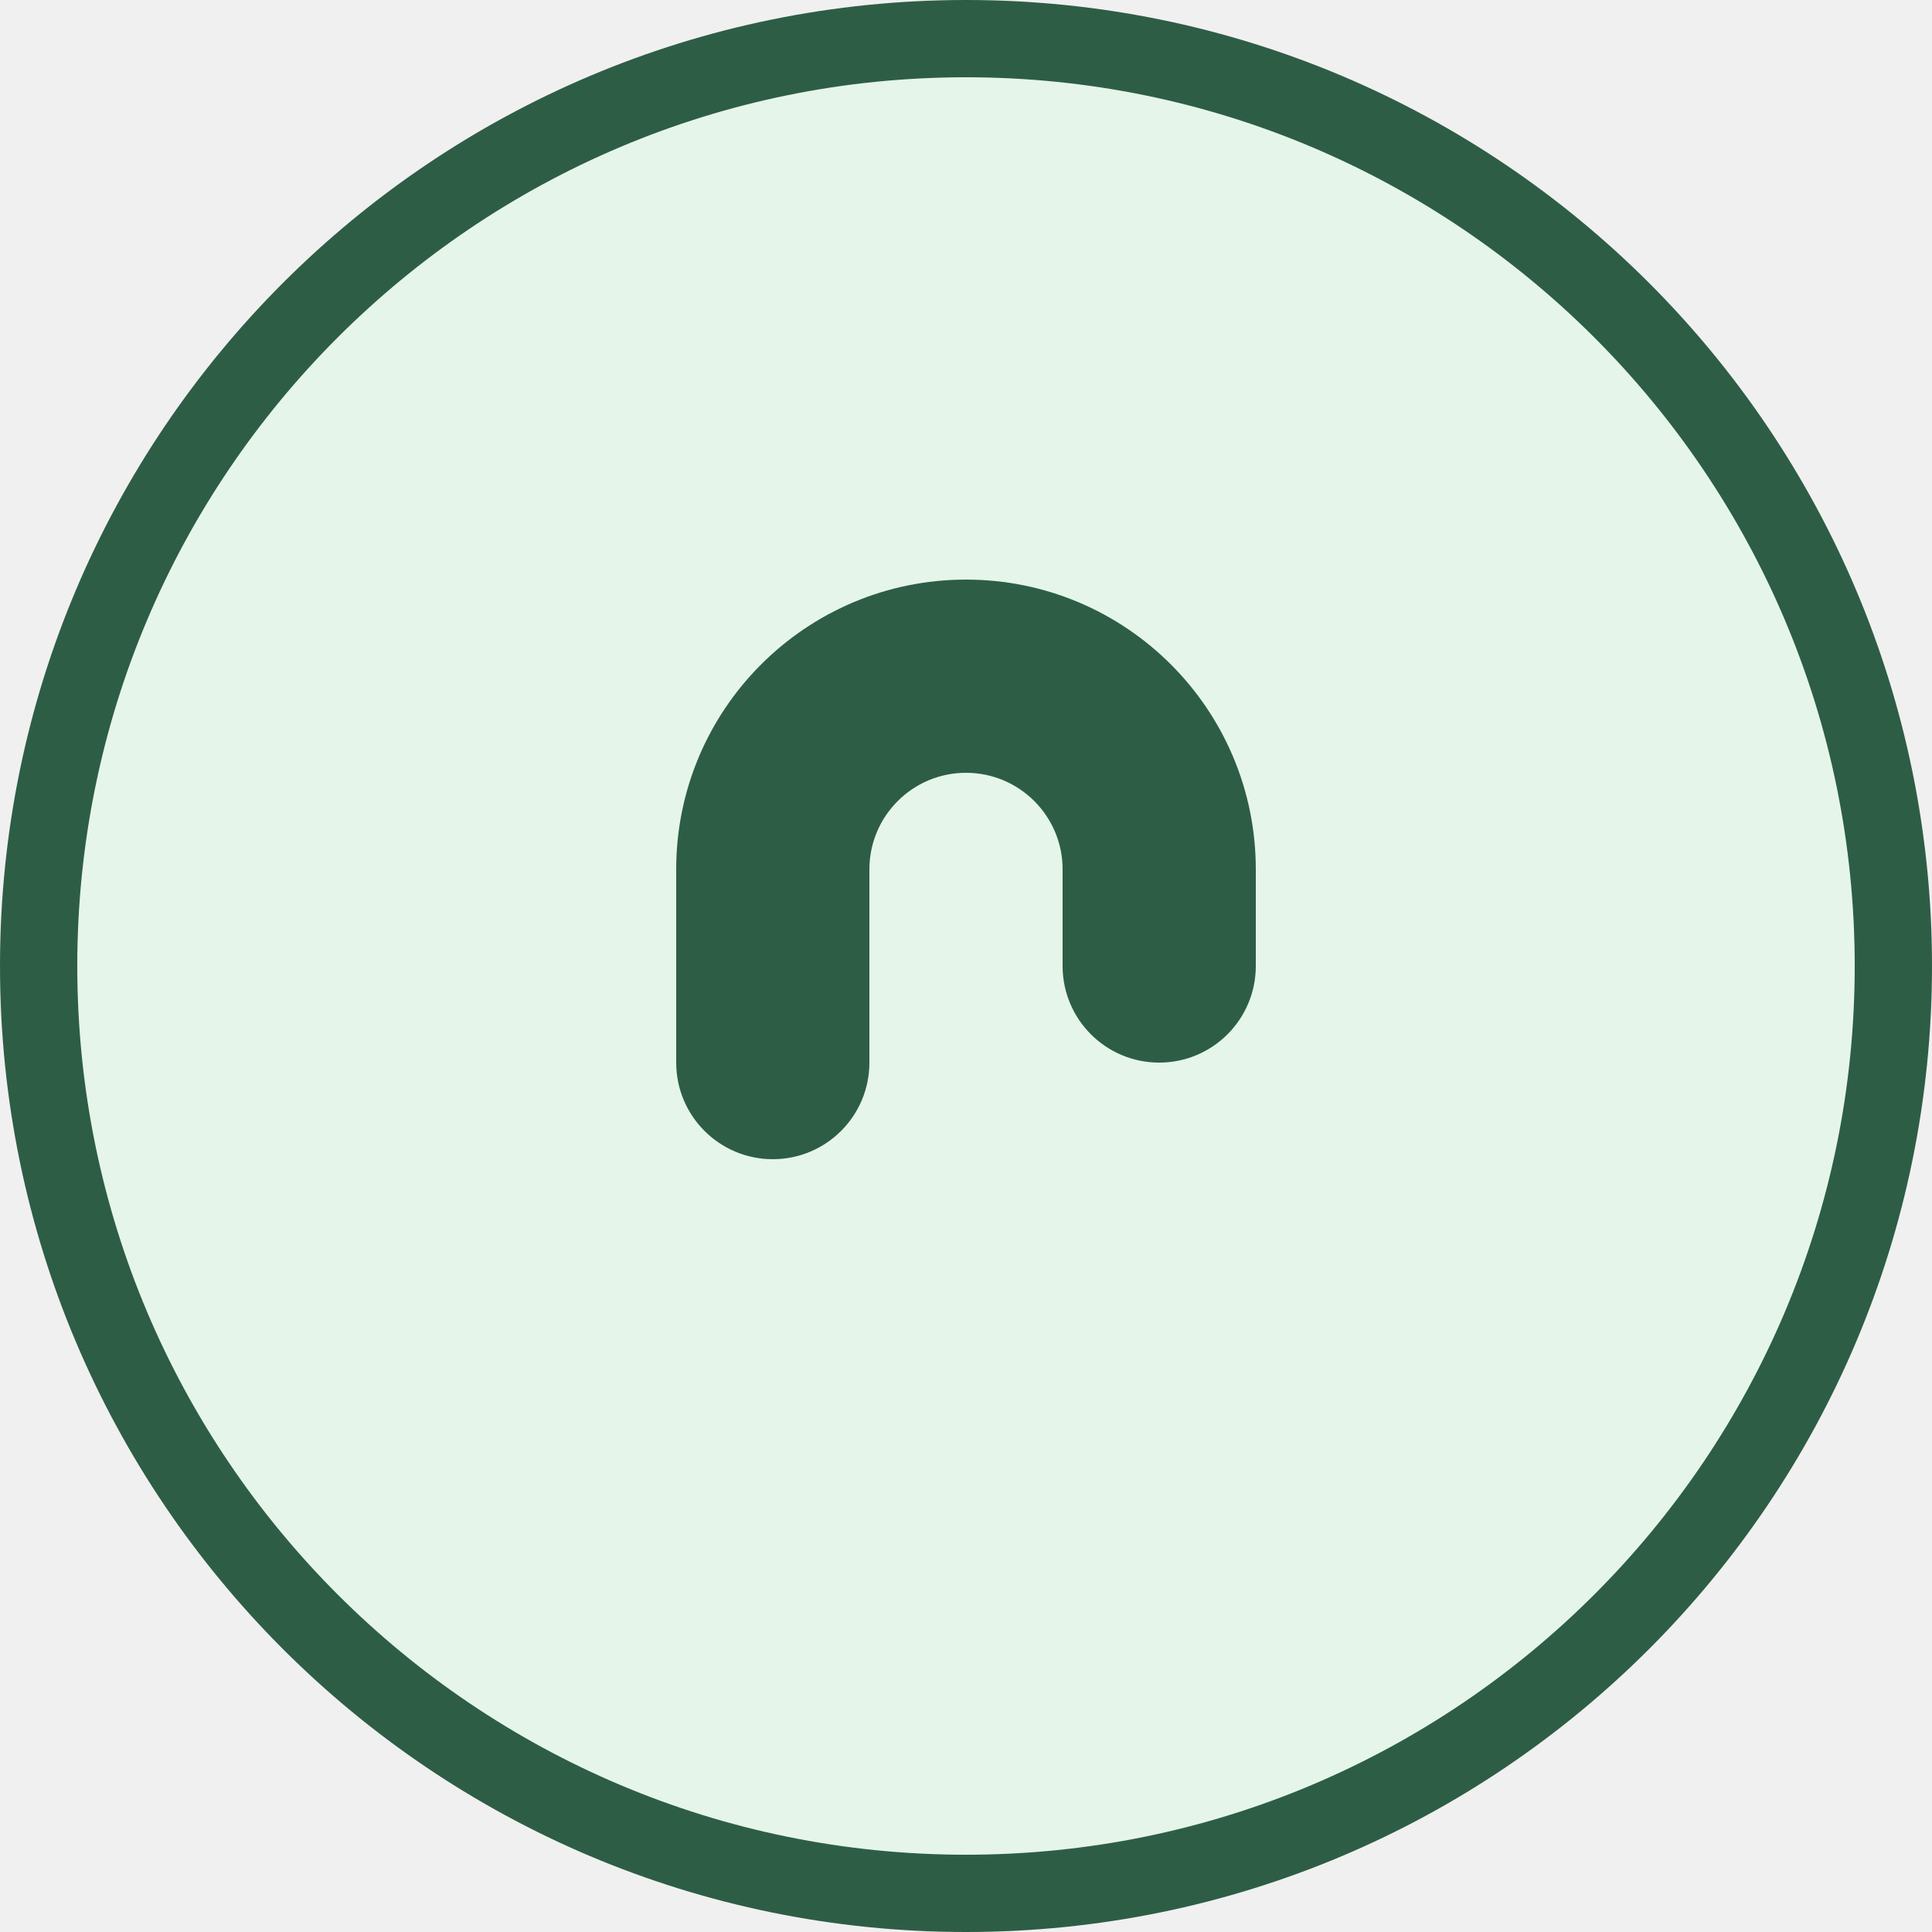
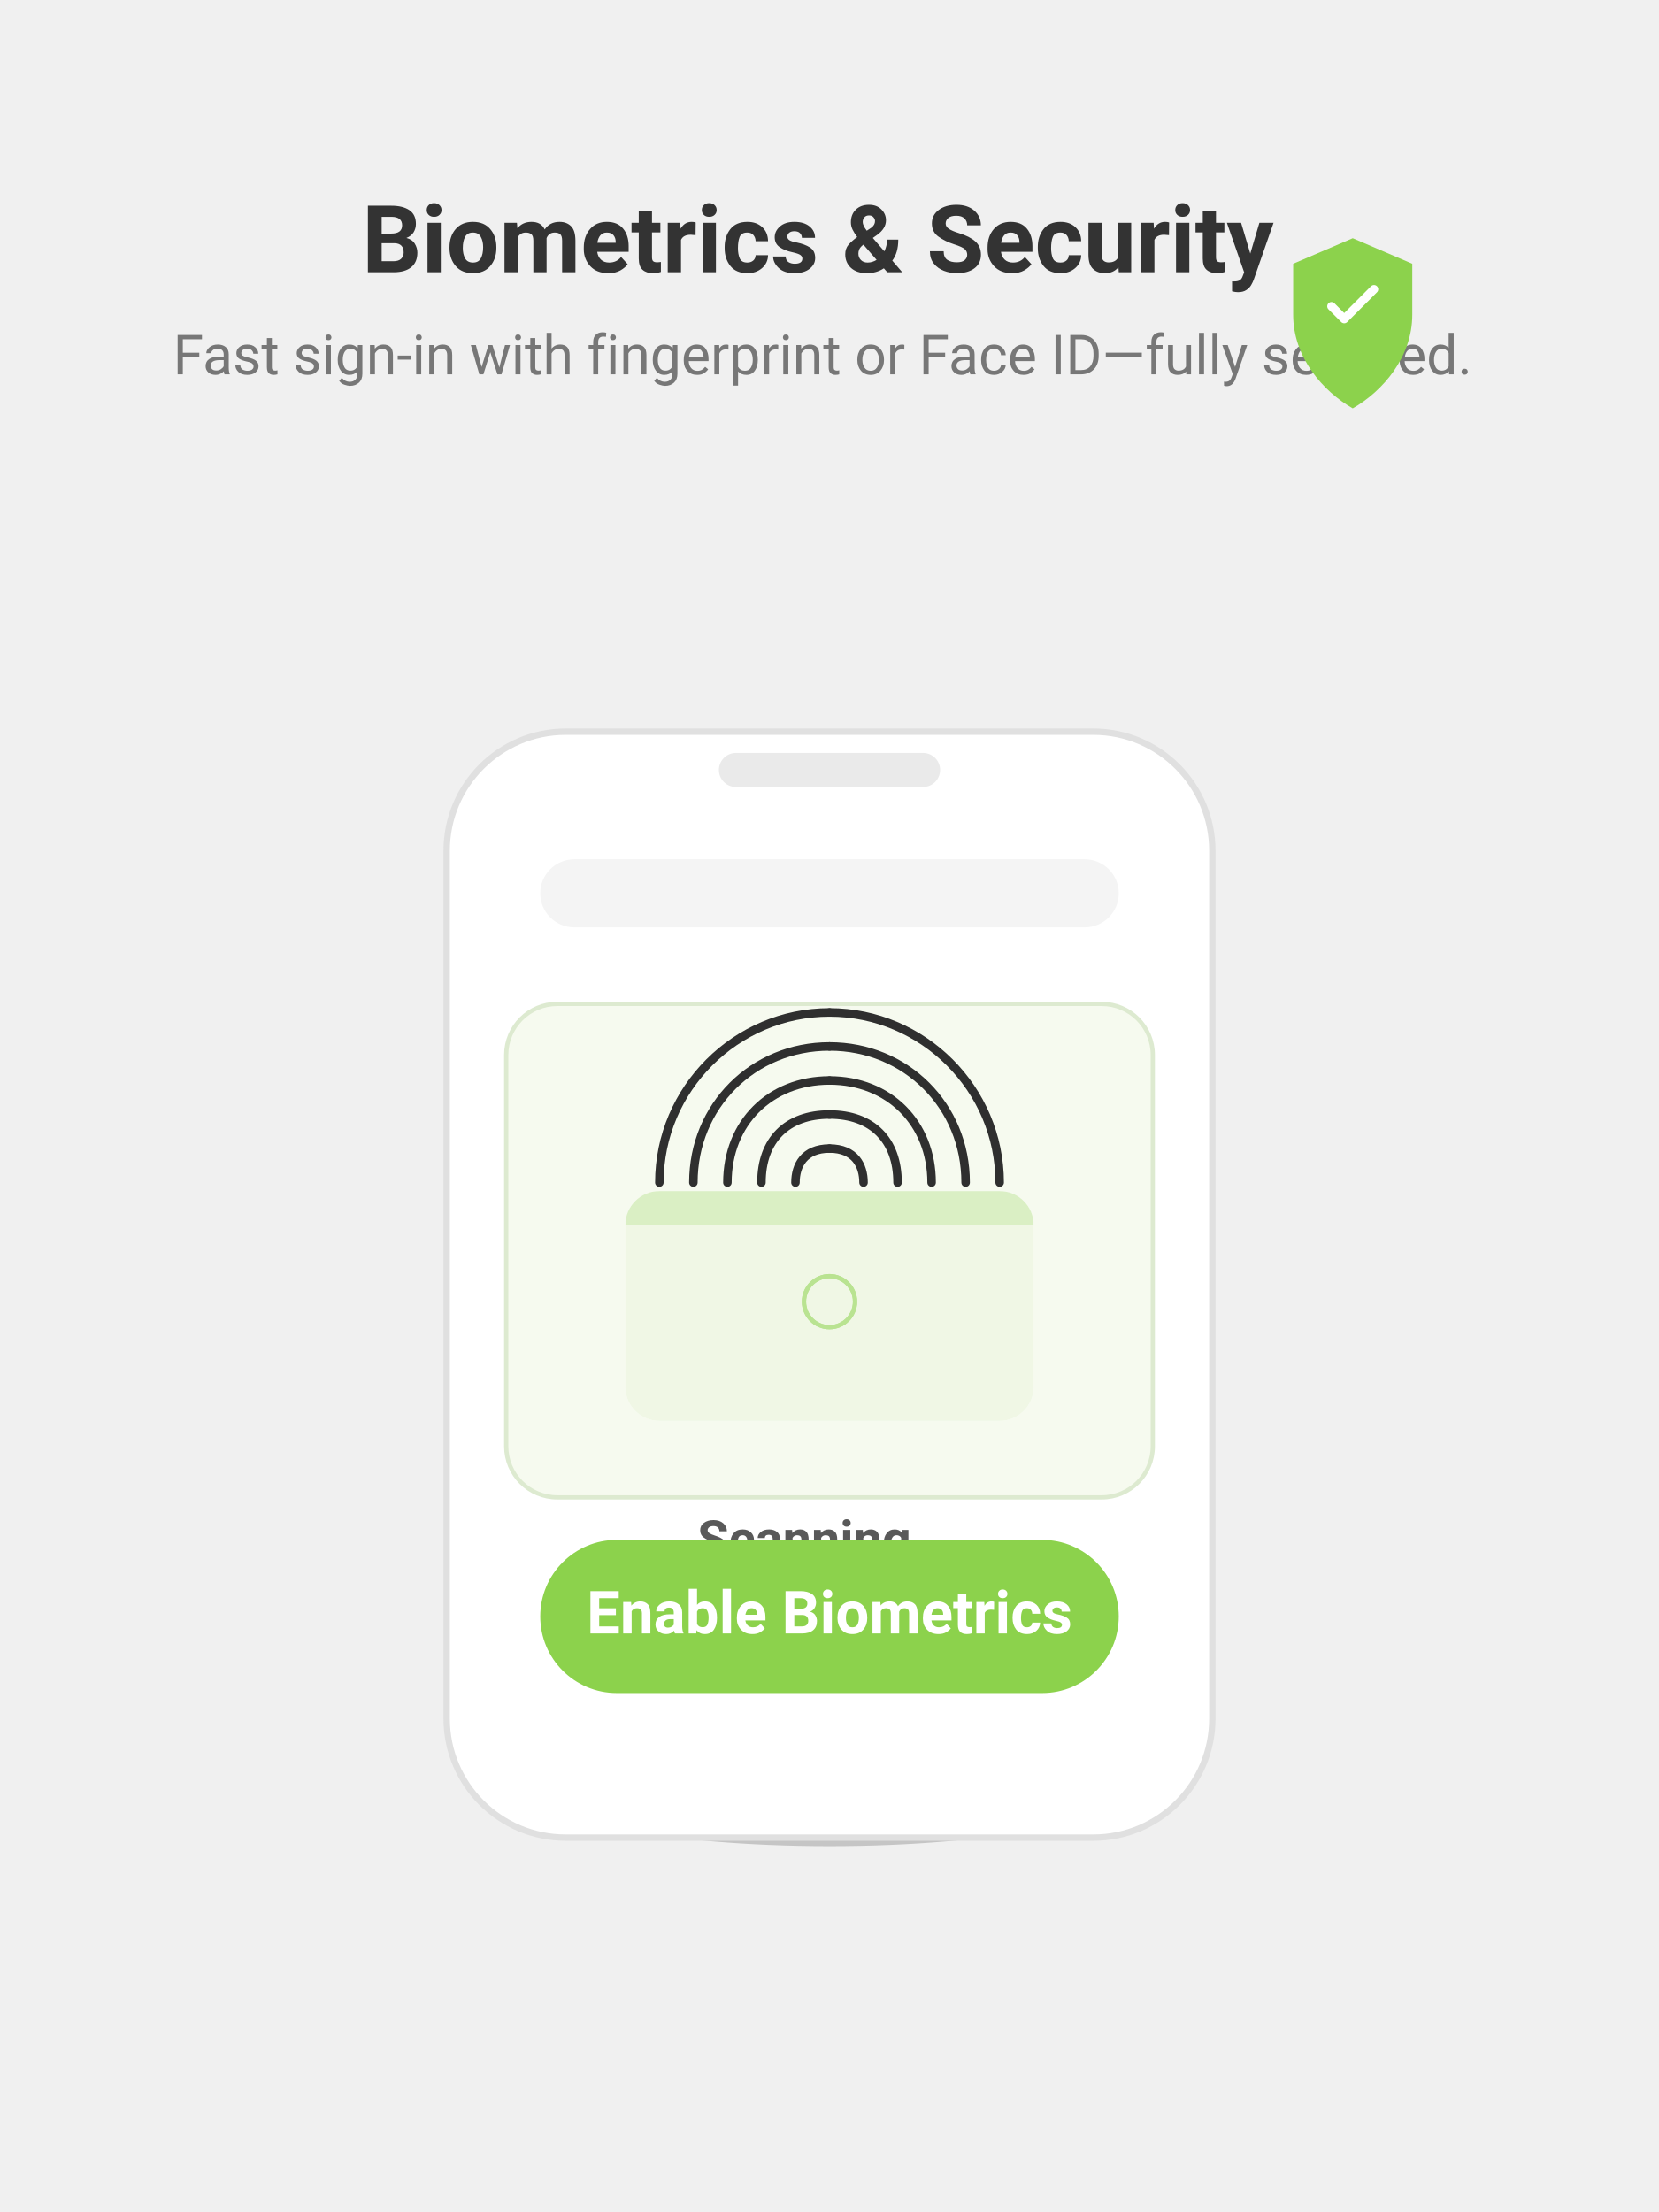
- <svg xmlns="http://www.w3.org/2000/svg" viewBox="0 0 100 100">
-   <circle cx="50" cy="50" r="48" fill="#E5F5EA" stroke="#2E5D46" stroke-width="4" />
-   <path d="M50 30a15 15 0 0 1 15 15v5a5 5 0 0 1-10 0v-5a5 5 0 0 0-10 0v10a5 5 0 0 1-10 0v-10a15 15 0 0 1 15-15z" fill="#2E5D46" />
+ <svg xmlns="http://www.w3.org/2000/svg" width="390" height="520" viewBox="0 0 390 520" role="img" aria-labelledby="title desc">
+   <text x="195" y="64" text-anchor="middle" font-family="system-ui,-apple-system,Segoe UI,Roboto,Helvetica,Arial,sans-serif" font-size="22" font-weight="700" fill="#333">
+     Biometrics &amp; Security
+     <animate attributeName="opacity" values="0;1" dur="0.35s" fill="freeze" />
+   </text>
+   <text x="195" y="88" text-anchor="middle" font-family="system-ui,-apple-system,Segoe UI,Roboto,Helvetica,Arial,sans-serif" font-size="13" fill="#777">
+     Fast sign-in with fingerprint or Face ID—fully secured.
+     <animate attributeName="opacity" values="0;1" dur="0.35s" begin="0.1s" fill="freeze" />
+   </text>
+   <g transform="translate(195,292)">
+     <ellipse cx="0" cy="128" rx="70" ry="14" fill="#000" opacity="0.18">
+       <animate attributeName="opacity" values="0.12;0.18;0.12" dur="2.6s" repeatCount="indefinite" />
+       <animateTransform attributeName="transform" type="scale" values="1;0.92;1" dur="2.6s" repeatCount="indefinite" />
+     </ellipse>
+     <g>
+       <animateTransform attributeName="transform" type="translate" values="0 0; 0 -8; 0 0" dur="2.6s" repeatCount="indefinite" />
+       <rect x="-90" y="-120" width="180" height="260" rx="28" fill="#fff" stroke="#E0E0E0" stroke-width="1.5" />
+       <rect x="-26" y="-115" width="52" height="8" rx="4" fill="#EAEAEA" />
+       <rect x="-68" y="-90" width="136" height="16" rx="8" fill="#F4F4F4" />
+       <g>
+         <rect x="-76" y="-56" width="152" height="116" rx="12" fill="#F6FAEF" stroke="#DDEAD0" />
+         <g transform="translate(0,-18)" stroke="#2F2F2F" stroke-width="2" fill="none" stroke-linecap="round">
+           <path d="M0,-36c-22,0-40,18-40,40" />
+           <path d="M0,-28c-18,0-32,14-32,32" />
+           <path d="M0,-20c-14,0-24,10-24,24" />
+           <path d="M0,-12c-10,0-16,6-16,16" />
+           <path d="M0,-4c-6,0-8,4-8,8" />
+           <path d="M0,-36c22,0,40,18,40,40" />
+           <path d="M0,-28c18,0,32,14,32,32" />
+           <path d="M0,-20c14,0,24,10,24,24" />
+           <path d="M0,-12c10,0,16,6,16,16" />
+           <path d="M0,-4c6,0,8,4,8,8" />
+         </g>
+         <g transform="translate(0,14)" stroke="#8CD24C" fill="none" opacity=".55">
+           <circle r="6">
+             <animate attributeName="r" values="6;68" dur="2.2s" repeatCount="indefinite" />
+             <animate attributeName="opacity" values=".55;0" dur="2.2s" repeatCount="indefinite" />
+             <animate attributeName="stroke-width" values="2;0.6" dur="2.2s" repeatCount="indefinite" />
+           </circle>
+           <circle r="6">
+             <animate attributeName="r" values="6;68" dur="2.2s" begin=".5s" repeatCount="indefinite" />
+             <animate attributeName="opacity" values=".55;0" dur="2.2s" begin=".5s" repeatCount="indefinite" />
+             <animate attributeName="stroke-width" values="2;0.6" dur="2.2s" begin=".5s" repeatCount="indefinite" />
+           </circle>
+         </g>
+         <clipPath id="scanClip">
+           <rect x="-48" y="-12" width="96" height="54" rx="8" />
+         </clipPath>
+         <g clip-path="url(#scanClip)">
+           <rect x="-48" y="-12" width="96" height="54" rx="8" fill="#8CD24C" opacity=".06" />
+           <rect id="scanLine" x="-48" y="-12" width="96" height="8" fill="#8CD24C" opacity=".22">
+             <animate attributeName="y" values="-12;34;-12" dur="2.2s" repeatCount="indefinite" />
+           </rect>
+         </g>
+         <text x="0" y="74" text-anchor="middle" font-family="system-ui,-apple-system,Segoe UI,Roboto,Helvetica,Arial,sans-serif" font-size="12" font-weight="600" fill="#2F2F2F" opacity=".8">
+           Scanning…
+           <animate attributeName="opacity" values=".6;1;.6" dur="1.8s" repeatCount="indefinite" />
+         </text>
+       </g>
+       <g transform="translate(0,88)">
+         <rect x="-68" y="-18" width="136" height="36" rx="18" fill="#8CD24C" />
+         <text x="0" y="4" text-anchor="middle" font-family="system-ui,-apple-system,Segoe UI,Roboto,Helvetica,Arial,sans-serif" font-size="14" font-weight="700" fill="#fff">Enable Biometrics</text>
+       </g>
+     </g>
+   </g>
+   <g transform="translate(318,70)">
+     <path d="M0,-14 l14,6 v12 c0,10 -7,18 -14,22 c-7,-4 -14,-12 -14,-22 v-12 l14,-6 z" fill="#8CD24C" />
+     <path d="M-5,2 l3,3 7,-7" fill="none" stroke="#fff" stroke-width="2" stroke-linecap="round" stroke-linejoin="round" />
+     <animateTransform attributeName="transform" type="scale" values="1;1.06;1" dur="2s" repeatCount="indefinite" />
+   </g>
</svg>
